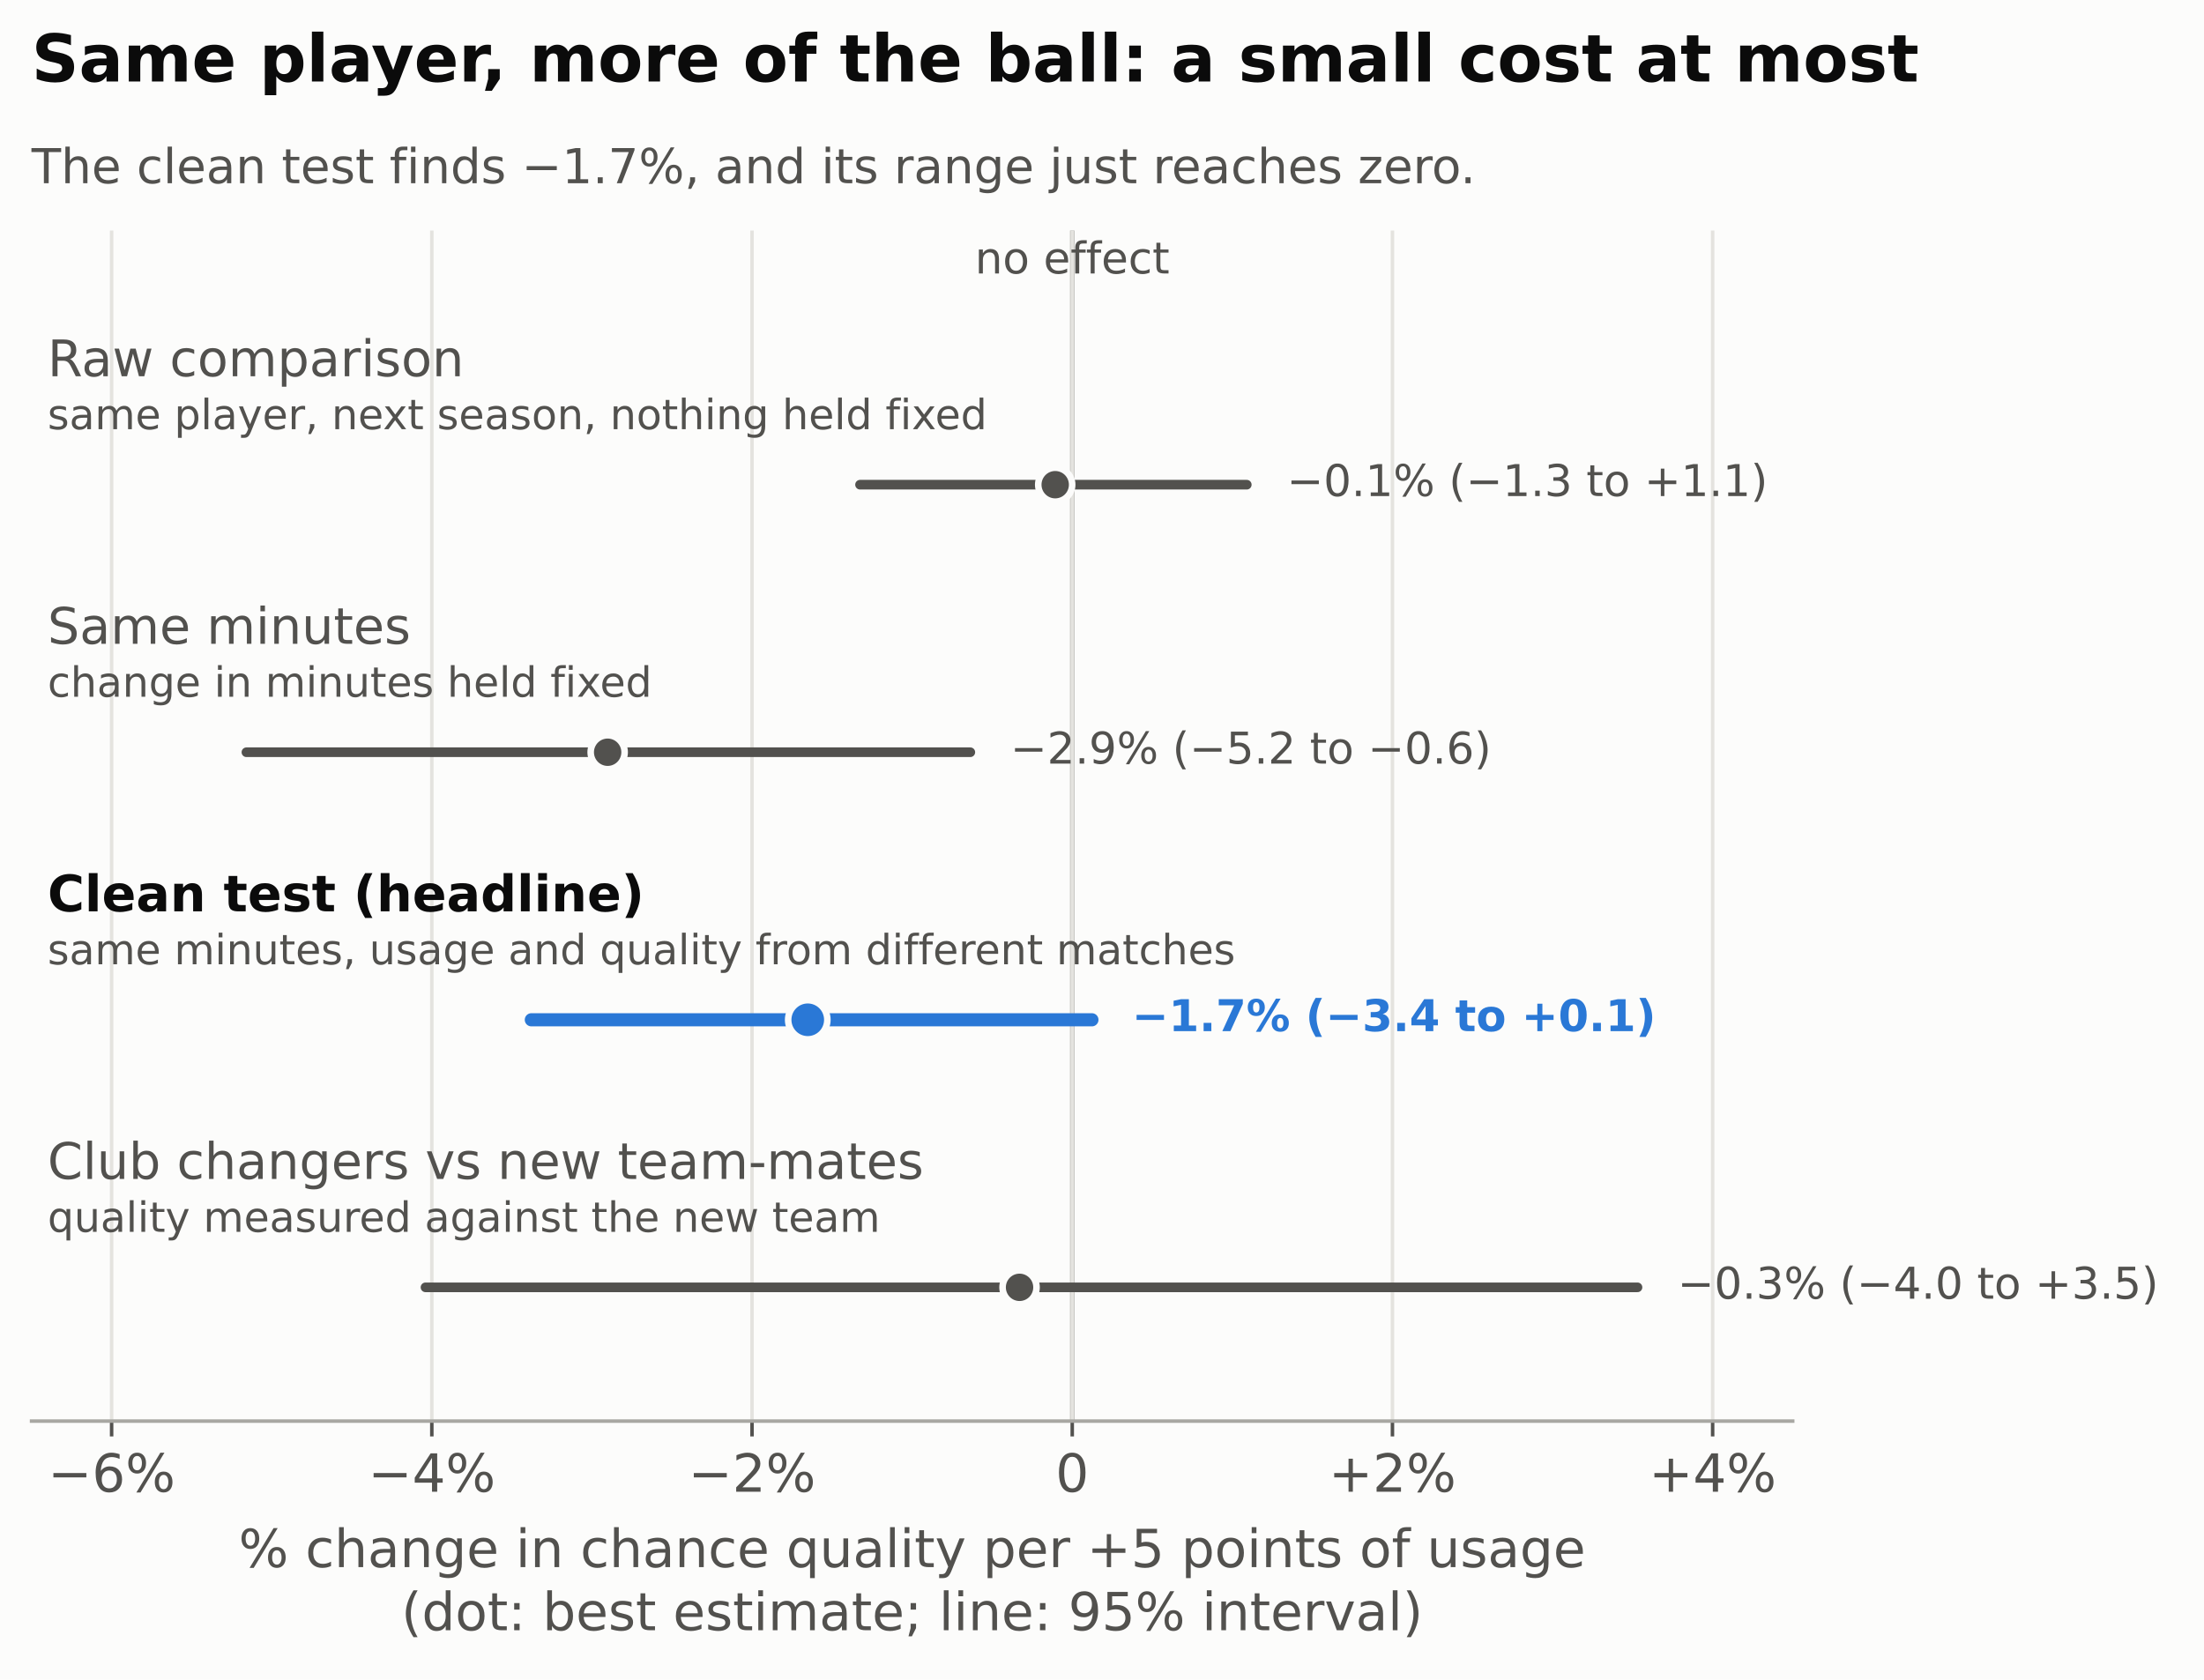
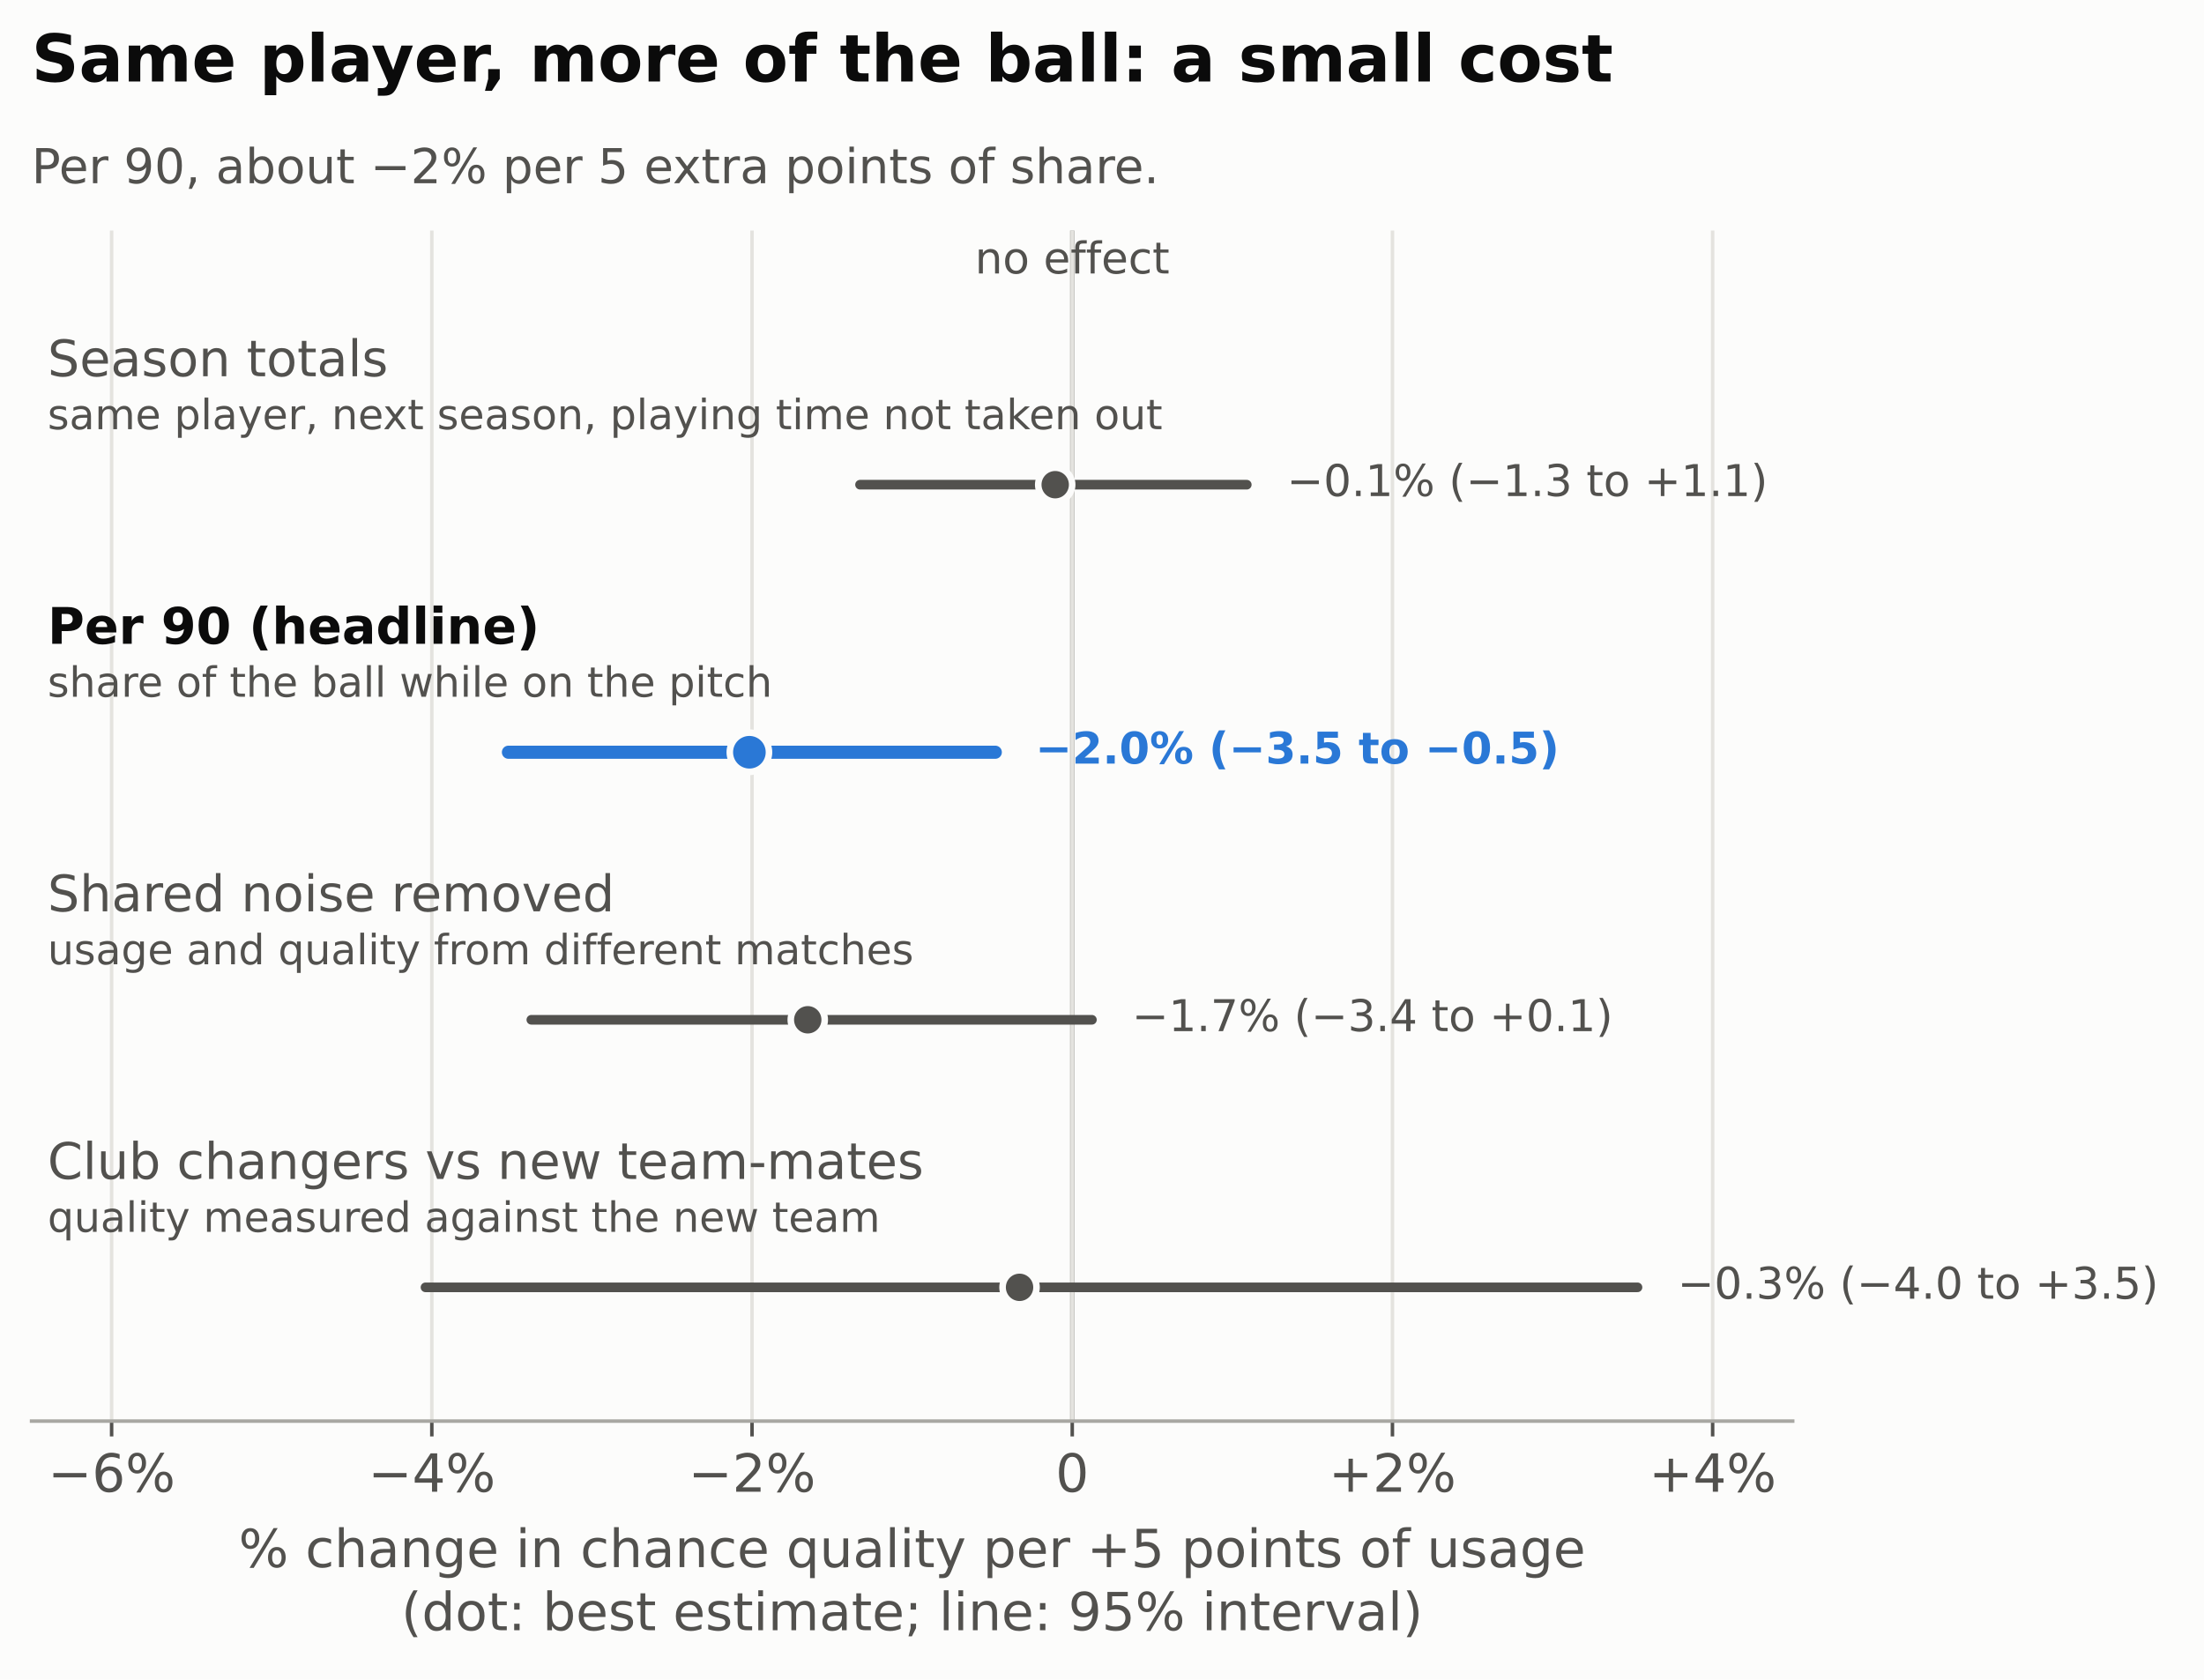
<svg xmlns="http://www.w3.org/2000/svg" xmlns:xlink="http://www.w3.org/1999/xlink" width="502.788pt" height="383.26pt" viewBox="0 0 502.788 383.26" version="1.1">
  <defs>
    <style type="text/css">*{stroke-linejoin: round; stroke-linecap: butt}</style>
  </defs>
  <g id="figure_1">
    <g id="patch_1">
      <path d="M 0 383.26  L 502.788 383.26  L 502.788 -0  L 0 -0  z " style="fill: #fcfcfb" />
    </g>
    <g id="axes_1">
      <g id="patch_2">
        <path d="M 7.2 324.254  L 408.96 324.254  L 408.96 52.598  L 7.2 52.598  z " style="fill: #fcfcfb" />
      </g>
      <g id="line2d_1">
-         <path d="M 244.604 324.254  L 244.604 52.598  " clip-path="url(#pb483e5bbf6)" style="fill: none; stroke: #a8a7a2; stroke-linecap: square" />
+         <path d="M 244.604 324.254  L 244.604 52.598  " clip-path="url(#p069bf9be25)" style="fill: none; stroke: #a8a7a2; stroke-linecap: square" />
      </g>
      <g id="matplotlib.axis_1">
        <g id="xtick_1">
          <g id="line2d_2">
-             <path d="M 25.462 324.254  L 25.462 52.598  " clip-path="url(#pb483e5bbf6)" style="fill: none; stroke: #e4e3df; stroke-width: 0.8; stroke-linecap: square" />
+             <path d="M 25.462 324.254  L 25.462 52.598  " clip-path="url(#p069bf9be25)" style="fill: none; stroke: #e4e3df; stroke-width: 0.8; stroke-linecap: square" />
          </g>
          <g id="line2d_3">
            <defs>
-               <path id="m4531ac7c24" d="M 0 0  L 0 3.5  " style="stroke: #52514e; stroke-width: 0.8" />
+               <path id="m460551d9bb" d="M 0 0  L 0 3.5  " style="stroke: #52514e; stroke-width: 0.8" />
            </defs>
            <g>
-               <use xlink:href="#m4531ac7c24" x="25.462" y="324.254" style="fill: #52514e; stroke: #52514e; stroke-width: 0.8" />
+               <use xlink:href="#m460551d9bb" x="25.462" y="324.254" style="fill: #52514e; stroke: #52514e; stroke-width: 0.8" />
            </g>
          </g>
          <g id="text_1">
            <text style="font-size: 12px; font-family: 'DejaVu Sans'; text-anchor: middle; fill: #52514e" x="25.462" y="340.371" transform="rotate(-0 25.46182 340.3708)">−6%</text>
          </g>
        </g>
        <g id="xtick_2">
          <g id="line2d_4">
-             <path d="M 98.509 324.254  L 98.509 52.598  " clip-path="url(#pb483e5bbf6)" style="fill: none; stroke: #e4e3df; stroke-width: 0.8; stroke-linecap: square" />
+             <path d="M 98.509 324.254  L 98.509 52.598  " clip-path="url(#p069bf9be25)" style="fill: none; stroke: #e4e3df; stroke-width: 0.8; stroke-linecap: square" />
          </g>
          <g id="line2d_5">
            <g>
-               <use xlink:href="#m4531ac7c24" x="98.509" y="324.254" style="fill: #52514e; stroke: #52514e; stroke-width: 0.8" />
+               <use xlink:href="#m460551d9bb" x="98.509" y="324.254" style="fill: #52514e; stroke: #52514e; stroke-width: 0.8" />
            </g>
          </g>
          <g id="text_2">
            <text style="font-size: 12px; font-family: 'DejaVu Sans'; text-anchor: middle; fill: #52514e" x="98.509" y="340.371" transform="rotate(-0 98.50909 340.3708)">−4%</text>
          </g>
        </g>
        <g id="xtick_3">
          <g id="line2d_6">
-             <path d="M 171.556 324.254  L 171.556 52.598  " clip-path="url(#pb483e5bbf6)" style="fill: none; stroke: #e4e3df; stroke-width: 0.8; stroke-linecap: square" />
+             <path d="M 171.556 324.254  L 171.556 52.598  " clip-path="url(#p069bf9be25)" style="fill: none; stroke: #e4e3df; stroke-width: 0.8; stroke-linecap: square" />
          </g>
          <g id="line2d_7">
            <g>
-               <use xlink:href="#m4531ac7c24" x="171.556" y="324.254" style="fill: #52514e; stroke: #52514e; stroke-width: 0.8" />
+               <use xlink:href="#m460551d9bb" x="171.556" y="324.254" style="fill: #52514e; stroke: #52514e; stroke-width: 0.8" />
            </g>
          </g>
          <g id="text_3">
            <text style="font-size: 12px; font-family: 'DejaVu Sans'; text-anchor: middle; fill: #52514e" x="171.556" y="340.371" transform="rotate(-0 171.5564 340.3708)">−2%</text>
          </g>
        </g>
        <g id="xtick_4">
          <g id="line2d_8">
-             <path d="M 244.604 324.254  L 244.604 52.598  " clip-path="url(#pb483e5bbf6)" style="fill: none; stroke: #e4e3df; stroke-width: 0.8; stroke-linecap: square" />
+             <path d="M 244.604 324.254  L 244.604 52.598  " clip-path="url(#p069bf9be25)" style="fill: none; stroke: #e4e3df; stroke-width: 0.8; stroke-linecap: square" />
          </g>
          <g id="line2d_9">
            <g>
-               <use xlink:href="#m4531ac7c24" x="244.604" y="324.254" style="fill: #52514e; stroke: #52514e; stroke-width: 0.8" />
+               <use xlink:href="#m460551d9bb" x="244.604" y="324.254" style="fill: #52514e; stroke: #52514e; stroke-width: 0.8" />
            </g>
          </g>
          <g id="text_4">
            <text style="font-size: 12px; font-family: 'DejaVu Sans'; text-anchor: middle; fill: #52514e" x="244.604" y="340.371" transform="rotate(-0 244.6036 340.3708)">0</text>
          </g>
        </g>
        <g id="xtick_5">
          <g id="line2d_10">
-             <path d="M 317.651 324.254  L 317.651 52.598  " clip-path="url(#pb483e5bbf6)" style="fill: none; stroke: #e4e3df; stroke-width: 0.8; stroke-linecap: square" />
+             <path d="M 317.651 324.254  L 317.651 52.598  " clip-path="url(#p069bf9be25)" style="fill: none; stroke: #e4e3df; stroke-width: 0.8; stroke-linecap: square" />
          </g>
          <g id="line2d_11">
            <g>
-               <use xlink:href="#m4531ac7c24" x="317.651" y="324.254" style="fill: #52514e; stroke: #52514e; stroke-width: 0.8" />
+               <use xlink:href="#m460551d9bb" x="317.651" y="324.254" style="fill: #52514e; stroke: #52514e; stroke-width: 0.8" />
            </g>
          </g>
          <g id="text_5">
            <text style="font-size: 12px; font-family: 'DejaVu Sans'; text-anchor: middle; fill: #52514e" x="317.651" y="340.371" transform="rotate(-0 317.6509 340.3708)">+2%</text>
          </g>
        </g>
        <g id="xtick_6">
          <g id="line2d_12">
-             <path d="M 390.698 324.254  L 390.698 52.598  " clip-path="url(#pb483e5bbf6)" style="fill: none; stroke: #e4e3df; stroke-width: 0.8; stroke-linecap: square" />
+             <path d="M 390.698 324.254  L 390.698 52.598  " clip-path="url(#p069bf9be25)" style="fill: none; stroke: #e4e3df; stroke-width: 0.8; stroke-linecap: square" />
          </g>
          <g id="line2d_13">
            <g>
-               <use xlink:href="#m4531ac7c24" x="390.698" y="324.254" style="fill: #52514e; stroke: #52514e; stroke-width: 0.8" />
+               <use xlink:href="#m460551d9bb" x="390.698" y="324.254" style="fill: #52514e; stroke: #52514e; stroke-width: 0.8" />
            </g>
          </g>
          <g id="text_6">
            <text style="font-size: 12px; font-family: 'DejaVu Sans'; text-anchor: middle; fill: #52514e" x="390.698" y="340.371" transform="rotate(-0 390.6982 340.3708)">+4%</text>
          </g>
        </g>
        <g id="text_7">
          <text style="font-size: 12px; font-family: 'DejaVu Sans'; fill: #52514e" transform="translate(54.43875 357.573)">% change in chance quality per +5 points of usage</text>
          <text style="font-size: 12px; font-family: 'DejaVu Sans'; fill: #52514e" transform="translate(91.54781 371.9762)">(dot: best estimate; line: 95% interval)</text>
        </g>
      </g>
      <g id="matplotlib.axis_2" />
      <g id="line2d_14">
-         <path d="M 196.196 110.592  L 284.419 110.592  " clip-path="url(#pb483e5bbf6)" style="fill: none; stroke: #52514e; stroke-width: 2.2; stroke-linecap: round" />
+         <path d="M 196.196 110.592  L 284.419 110.592  " clip-path="url(#p069bf9be25)" style="fill: none; stroke: #52514e; stroke-width: 2.2; stroke-linecap: round" />
      </g>
      <g id="line2d_15">
-         <path d="M 56.214 171.638  L 221.355 171.638  " clip-path="url(#pb483e5bbf6)" style="fill: none; stroke: #52514e; stroke-width: 2.2; stroke-linecap: round" />
+         <path d="M 115.99 171.638  L 227.049 171.638  " clip-path="url(#p069bf9be25)" style="fill: none; stroke: #2a78d6; stroke-width: 3; stroke-linecap: round" />
      </g>
      <g id="line2d_16">
-         <path d="M 121.211 232.684  L 249.092 232.684  " clip-path="url(#pb483e5bbf6)" style="fill: none; stroke: #2a78d6; stroke-width: 3; stroke-linecap: round" />
+         <path d="M 121.211 232.684  L 249.092 232.684  " clip-path="url(#p069bf9be25)" style="fill: none; stroke: #52514e; stroke-width: 2.2; stroke-linecap: round" />
      </g>
      <g id="line2d_17">
-         <path d="M 97.066 293.731  L 373.552 293.731  " clip-path="url(#pb483e5bbf6)" style="fill: none; stroke: #52514e; stroke-width: 2.2; stroke-linecap: round" />
+         <path d="M 97.066 293.731  L 373.552 293.731  " clip-path="url(#p069bf9be25)" style="fill: none; stroke: #52514e; stroke-width: 2.2; stroke-linecap: round" />
      </g>
      <g id="patch_3">
        <path d="M 7.2 324.254  L 408.96 324.254  " style="fill: none; stroke: #a8a7a2; stroke-width: 0.8; stroke-linejoin: miter; stroke-linecap: square" />
      </g>
      <g id="PathCollection_1">
        <defs>
-           <path id="mc900f3d10e" d="M 0 3.873  C 1.027 3.873 2.012 3.465 2.739 2.739  C 3.465 2.012 3.873 1.027 3.873 0  C 3.873 -1.027 3.465 -2.012 2.739 -2.739  C 2.012 -3.465 1.027 -3.873 0 -3.873  C -1.027 -3.873 -2.012 -3.465 -2.739 -2.739  C -3.465 -2.012 -3.873 -1.027 -3.873 0  C -3.873 1.027 -3.465 2.012 -2.739 2.739  C -2.012 3.465 -1.027 3.873 0 3.873  z " style="stroke: #fcfcfb; stroke-width: 1.5" />
+           <path id="m9a9889e1fe" d="M 0 3.873  C 1.027 3.873 2.012 3.465 2.739 2.739  C 3.465 2.012 3.873 1.027 3.873 0  C 3.873 -1.027 3.465 -2.012 2.739 -2.739  C 2.012 -3.465 1.027 -3.873 0 -3.873  C -1.027 -3.873 -2.012 -3.465 -2.739 -2.739  C -3.465 -2.012 -3.873 -1.027 -3.873 0  C -3.873 1.027 -3.465 2.012 -2.739 2.739  C -2.012 3.465 -1.027 3.873 0 3.873  z " style="stroke: #fcfcfb; stroke-width: 1.5" />
        </defs>
-         <g clip-path="url(#pb483e5bbf6)">
-           <use xlink:href="#mc900f3d10e" x="240.719" y="110.592" style="fill: #52514e; stroke: #fcfcfb; stroke-width: 1.5" />
+         <g clip-path="url(#p069bf9be25)">
+           <use xlink:href="#m9a9889e1fe" x="240.719" y="110.592" style="fill: #52514e; stroke: #fcfcfb; stroke-width: 1.5" />
        </g>
      </g>
      <g id="text_8">
-         <text style="font-size: 11.5px; font-family: 'DejaVu Sans'; text-anchor: start; fill: #52514e" x="10.852" y="85.852" transform="rotate(-0 10.85236 85.85227)">Raw comparison</text>
+         <text style="font-size: 11.5px; font-family: 'DejaVu Sans'; text-anchor: start; fill: #52514e" x="10.852" y="85.852" transform="rotate(-0 10.85236 85.85227)">Season totals</text>
      </g>
      <g id="text_9">
-         <text style="font-size: 9.5px; font-family: 'DejaVu Sans'; text-anchor: start; fill: #52514e" x="10.852" y="97.932" transform="rotate(-0 10.85236 97.93154)">same player, next season, nothing held fixed</text>
+         <text style="font-size: 9.5px; font-family: 'DejaVu Sans'; text-anchor: start; fill: #52514e" x="10.852" y="97.932" transform="rotate(-0 10.85236 97.93154)">same player, next season, playing time not taken out</text>
      </g>
      <g id="text_10">
        <text style="font-size: 10px; font-family: 'DejaVu Sans'; text-anchor: start; fill: #52514e" x="293.55" y="113.189" transform="rotate(-0 293.5501 113.1893)">−0.1%  (−1.3 to +1.1)</text>
      </g>
      <g id="PathCollection_2">
-         <g clip-path="url(#pb483e5bbf6)">
-           <use xlink:href="#mc900f3d10e" x="138.62" y="171.638" style="fill: #52514e; stroke: #fcfcfb; stroke-width: 1.5" />
+         <defs>
+           <path id="m8e7efbf8d1" d="M 0 4.472  C 1.186 4.472 2.324 4.001 3.162 3.162  C 4.001 2.324 4.472 1.186 4.472 0  C 4.472 -1.186 4.001 -2.324 3.162 -3.162  C 2.324 -4.001 1.186 -4.472 0 -4.472  C -1.186 -4.472 -2.324 -4.001 -3.162 -3.162  C -4.001 -2.324 -4.472 -1.186 -4.472 0  C -4.472 1.186 -4.001 2.324 -3.162 3.162  C -2.324 4.001 -1.186 4.472 0 4.472  z " style="stroke: #fcfcfb; stroke-width: 1.5" />
+         </defs>
+         <g clip-path="url(#p069bf9be25)">
+           <use xlink:href="#m8e7efbf8d1" x="170.955" y="171.638" style="fill: #2a78d6; stroke: #fcfcfb; stroke-width: 1.5" />
        </g>
      </g>
      <g id="text_11">
-         <text style="font-size: 11.5px; font-family: 'DejaVu Sans'; text-anchor: start; fill: #52514e" x="10.852" y="146.899" transform="rotate(-0 10.85236 146.8986)">Same minutes</text>
+         <text style="font-weight: 700; font-size: 11.5px; font-family: 'DejaVu Sans'; text-anchor: start; fill: #0b0b0b" x="10.852" y="146.899" transform="rotate(-0 10.85236 146.8986)">Per 90 (headline)</text>
      </g>
      <g id="text_12">
-         <text style="font-size: 9.5px; font-family: 'DejaVu Sans'; text-anchor: start; fill: #52514e" x="10.852" y="158.978" transform="rotate(-0 10.85236 158.9778)">change in minutes held fixed</text>
+         <text style="font-size: 9.5px; font-family: 'DejaVu Sans'; text-anchor: start; fill: #52514e" x="10.852" y="158.978" transform="rotate(-0 10.85236 158.9778)">share of the ball while on the pitch</text>
      </g>
      <g id="text_13">
-         <text style="font-size: 10px; font-family: 'DejaVu Sans'; text-anchor: start; fill: #52514e" x="230.486" y="174.236" transform="rotate(-0 230.4858 174.2356)">−2.9%  (−5.2 to −0.6)</text>
+         <text style="font-weight: 700; font-size: 10px; font-family: 'DejaVu Sans'; text-anchor: start; fill: #2a78d6" x="236.18" y="174.236" transform="rotate(-0 236.1798 174.2356)">−2.0%  (−3.5 to −0.5)</text>
      </g>
      <g id="PathCollection_3">
-         <defs>
-           <path id="m269e56f82d" d="M 0 4.472  C 1.186 4.472 2.324 4.001 3.162 3.162  C 4.001 2.324 4.472 1.186 4.472 0  C 4.472 -1.186 4.001 -2.324 3.162 -3.162  C 2.324 -4.001 1.186 -4.472 0 -4.472  C -1.186 -4.472 -2.324 -4.001 -3.162 -3.162  C -4.001 -2.324 -4.472 -1.186 -4.472 0  C -4.472 1.186 -4.001 2.324 -3.162 3.162  C -2.324 4.001 -1.186 4.472 0 4.472  z " style="stroke: #fcfcfb; stroke-width: 1.5" />
-         </defs>
-         <g clip-path="url(#pb483e5bbf6)">
-           <use xlink:href="#m269e56f82d" x="184.269" y="232.684" style="fill: #2a78d6; stroke: #fcfcfb; stroke-width: 1.5" />
+         <g clip-path="url(#p069bf9be25)">
+           <use xlink:href="#m9a9889e1fe" x="184.269" y="232.684" style="fill: #52514e; stroke: #fcfcfb; stroke-width: 1.5" />
        </g>
      </g>
      <g id="text_14">
-         <text style="font-weight: 700; font-size: 11.5px; font-family: 'DejaVu Sans'; text-anchor: start; fill: #0b0b0b" x="10.852" y="207.945" transform="rotate(-0 10.85236 207.9449)">Clean test (headline)</text>
+         <text style="font-size: 11.5px; font-family: 'DejaVu Sans'; text-anchor: start; fill: #52514e" x="10.852" y="207.945" transform="rotate(-0 10.85236 207.9449)">Shared noise removed</text>
      </g>
      <g id="text_15">
-         <text style="font-size: 9.5px; font-family: 'DejaVu Sans'; text-anchor: start; fill: #52514e" x="10.852" y="220.024" transform="rotate(-0 10.85236 220.0241)">same minutes, usage and quality from different matches</text>
+         <text style="font-size: 9.5px; font-family: 'DejaVu Sans'; text-anchor: start; fill: #52514e" x="10.852" y="220.024" transform="rotate(-0 10.85236 220.0241)">usage and quality from different matches</text>
      </g>
      <g id="text_16">
-         <text style="font-weight: 700; font-size: 10px; font-family: 'DejaVu Sans'; text-anchor: start; fill: #2a78d6" x="258.223" y="235.282" transform="rotate(-0 258.2233 235.2819)">−1.7%  (−3.4 to +0.1)</text>
+         <text style="font-size: 10px; font-family: 'DejaVu Sans'; text-anchor: start; fill: #52514e" x="258.223" y="235.282" transform="rotate(-0 258.2233 235.2819)">−1.7%  (−3.4 to +0.1)</text>
      </g>
      <g id="PathCollection_4">
-         <g clip-path="url(#pb483e5bbf6)">
-           <use xlink:href="#mc900f3d10e" x="232.585" y="293.731" style="fill: #52514e; stroke: #fcfcfb; stroke-width: 1.5" />
+         <g clip-path="url(#p069bf9be25)">
+           <use xlink:href="#m9a9889e1fe" x="232.585" y="293.731" style="fill: #52514e; stroke: #fcfcfb; stroke-width: 1.5" />
        </g>
      </g>
      <g id="text_17">
        <text style="font-size: 11.5px; font-family: 'DejaVu Sans'; text-anchor: start; fill: #52514e" x="10.852" y="268.991" transform="rotate(-0 10.85236 268.9912)">Club changers vs new team-mates</text>
      </g>
      <g id="text_18">
        <text style="font-size: 9.5px; font-family: 'DejaVu Sans'; text-anchor: start; fill: #52514e" x="10.852" y="281.07" transform="rotate(-0 10.85236 281.0704)">quality measured against the new team</text>
      </g>
      <g id="text_19">
        <text style="font-size: 10px; font-family: 'DejaVu Sans'; text-anchor: start; fill: #52514e" x="382.683" y="296.328" transform="rotate(-0 382.6831 296.3282)">−0.3%  (−4.0 to +3.5)</text>
      </g>
      <g id="text_20">
        <text style="font-size: 10px; font-family: 'DejaVu Sans'; text-anchor: middle; fill: #52514e" x="244.604" y="62.405" transform="rotate(-0 244.6036 62.40457)">no effect</text>
      </g>
      <g id="text_21">
-         <text style="font-size: 11px; font-family: 'DejaVu Sans'; text-anchor: start; fill: #52514e" x="7.2" y="41.805" transform="rotate(-0 7.2 41.8054)">The clean test finds −1.7%, and its range just reaches zero.</text>
+         <text style="font-size: 11px; font-family: 'DejaVu Sans'; text-anchor: start; fill: #52514e" x="7.2" y="41.805" transform="rotate(-0 7.2 41.8054)">Per 90, about −2% per 5 extra points of share.</text>
      </g>
      <g id="text_22">
-         <text style="font-weight: 700; font-size: 15px; font-family: 'DejaVu Sans'; text-anchor: start; fill: #0b0b0b" x="7.2" y="18.598" transform="rotate(-0 7.2 18.59766)">Same player, more of the ball: a small cost at most</text>
+         <text style="font-weight: 700; font-size: 15px; font-family: 'DejaVu Sans'; text-anchor: start; fill: #0b0b0b" x="7.2" y="18.598" transform="rotate(-0 7.2 18.59766)">Same player, more of the ball: a small cost</text>
      </g>
    </g>
  </g>
  <defs>
-     <clipPath id="pb483e5bbf6">
+     <clipPath id="p069bf9be25">
      <rect x="7.2" y="52.598" width="401.76" height="271.656" />
    </clipPath>
  </defs>
</svg>
